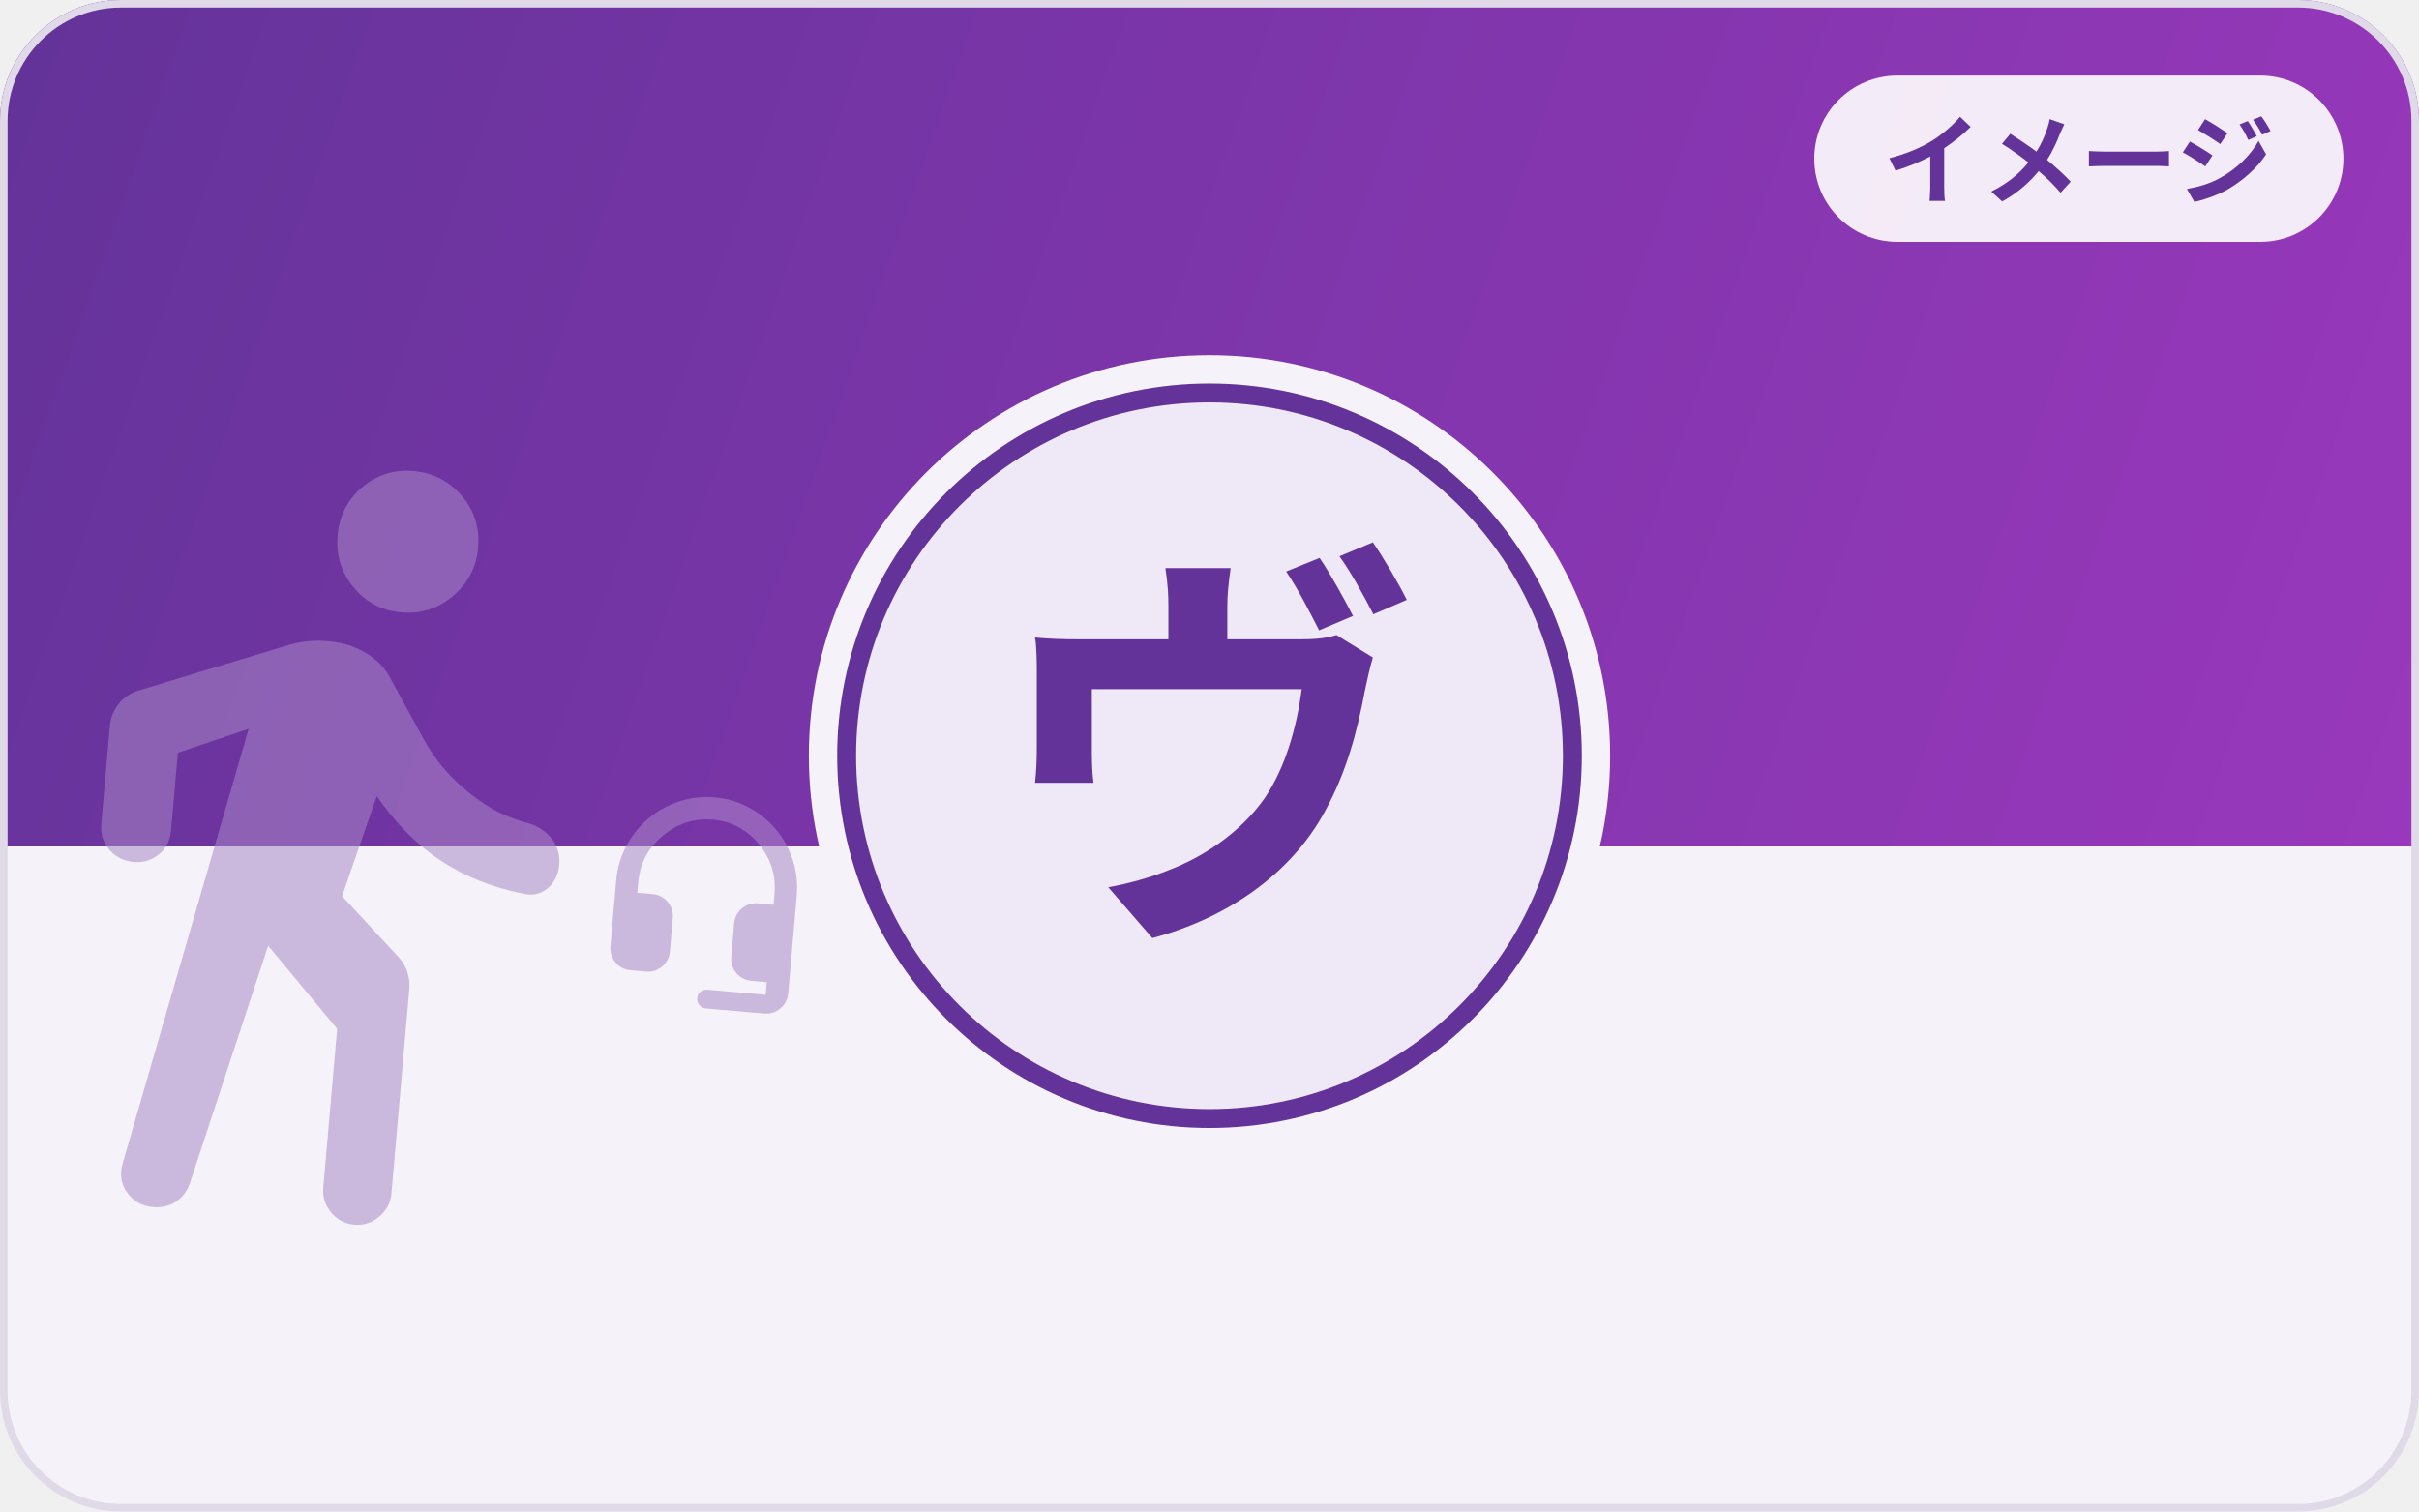
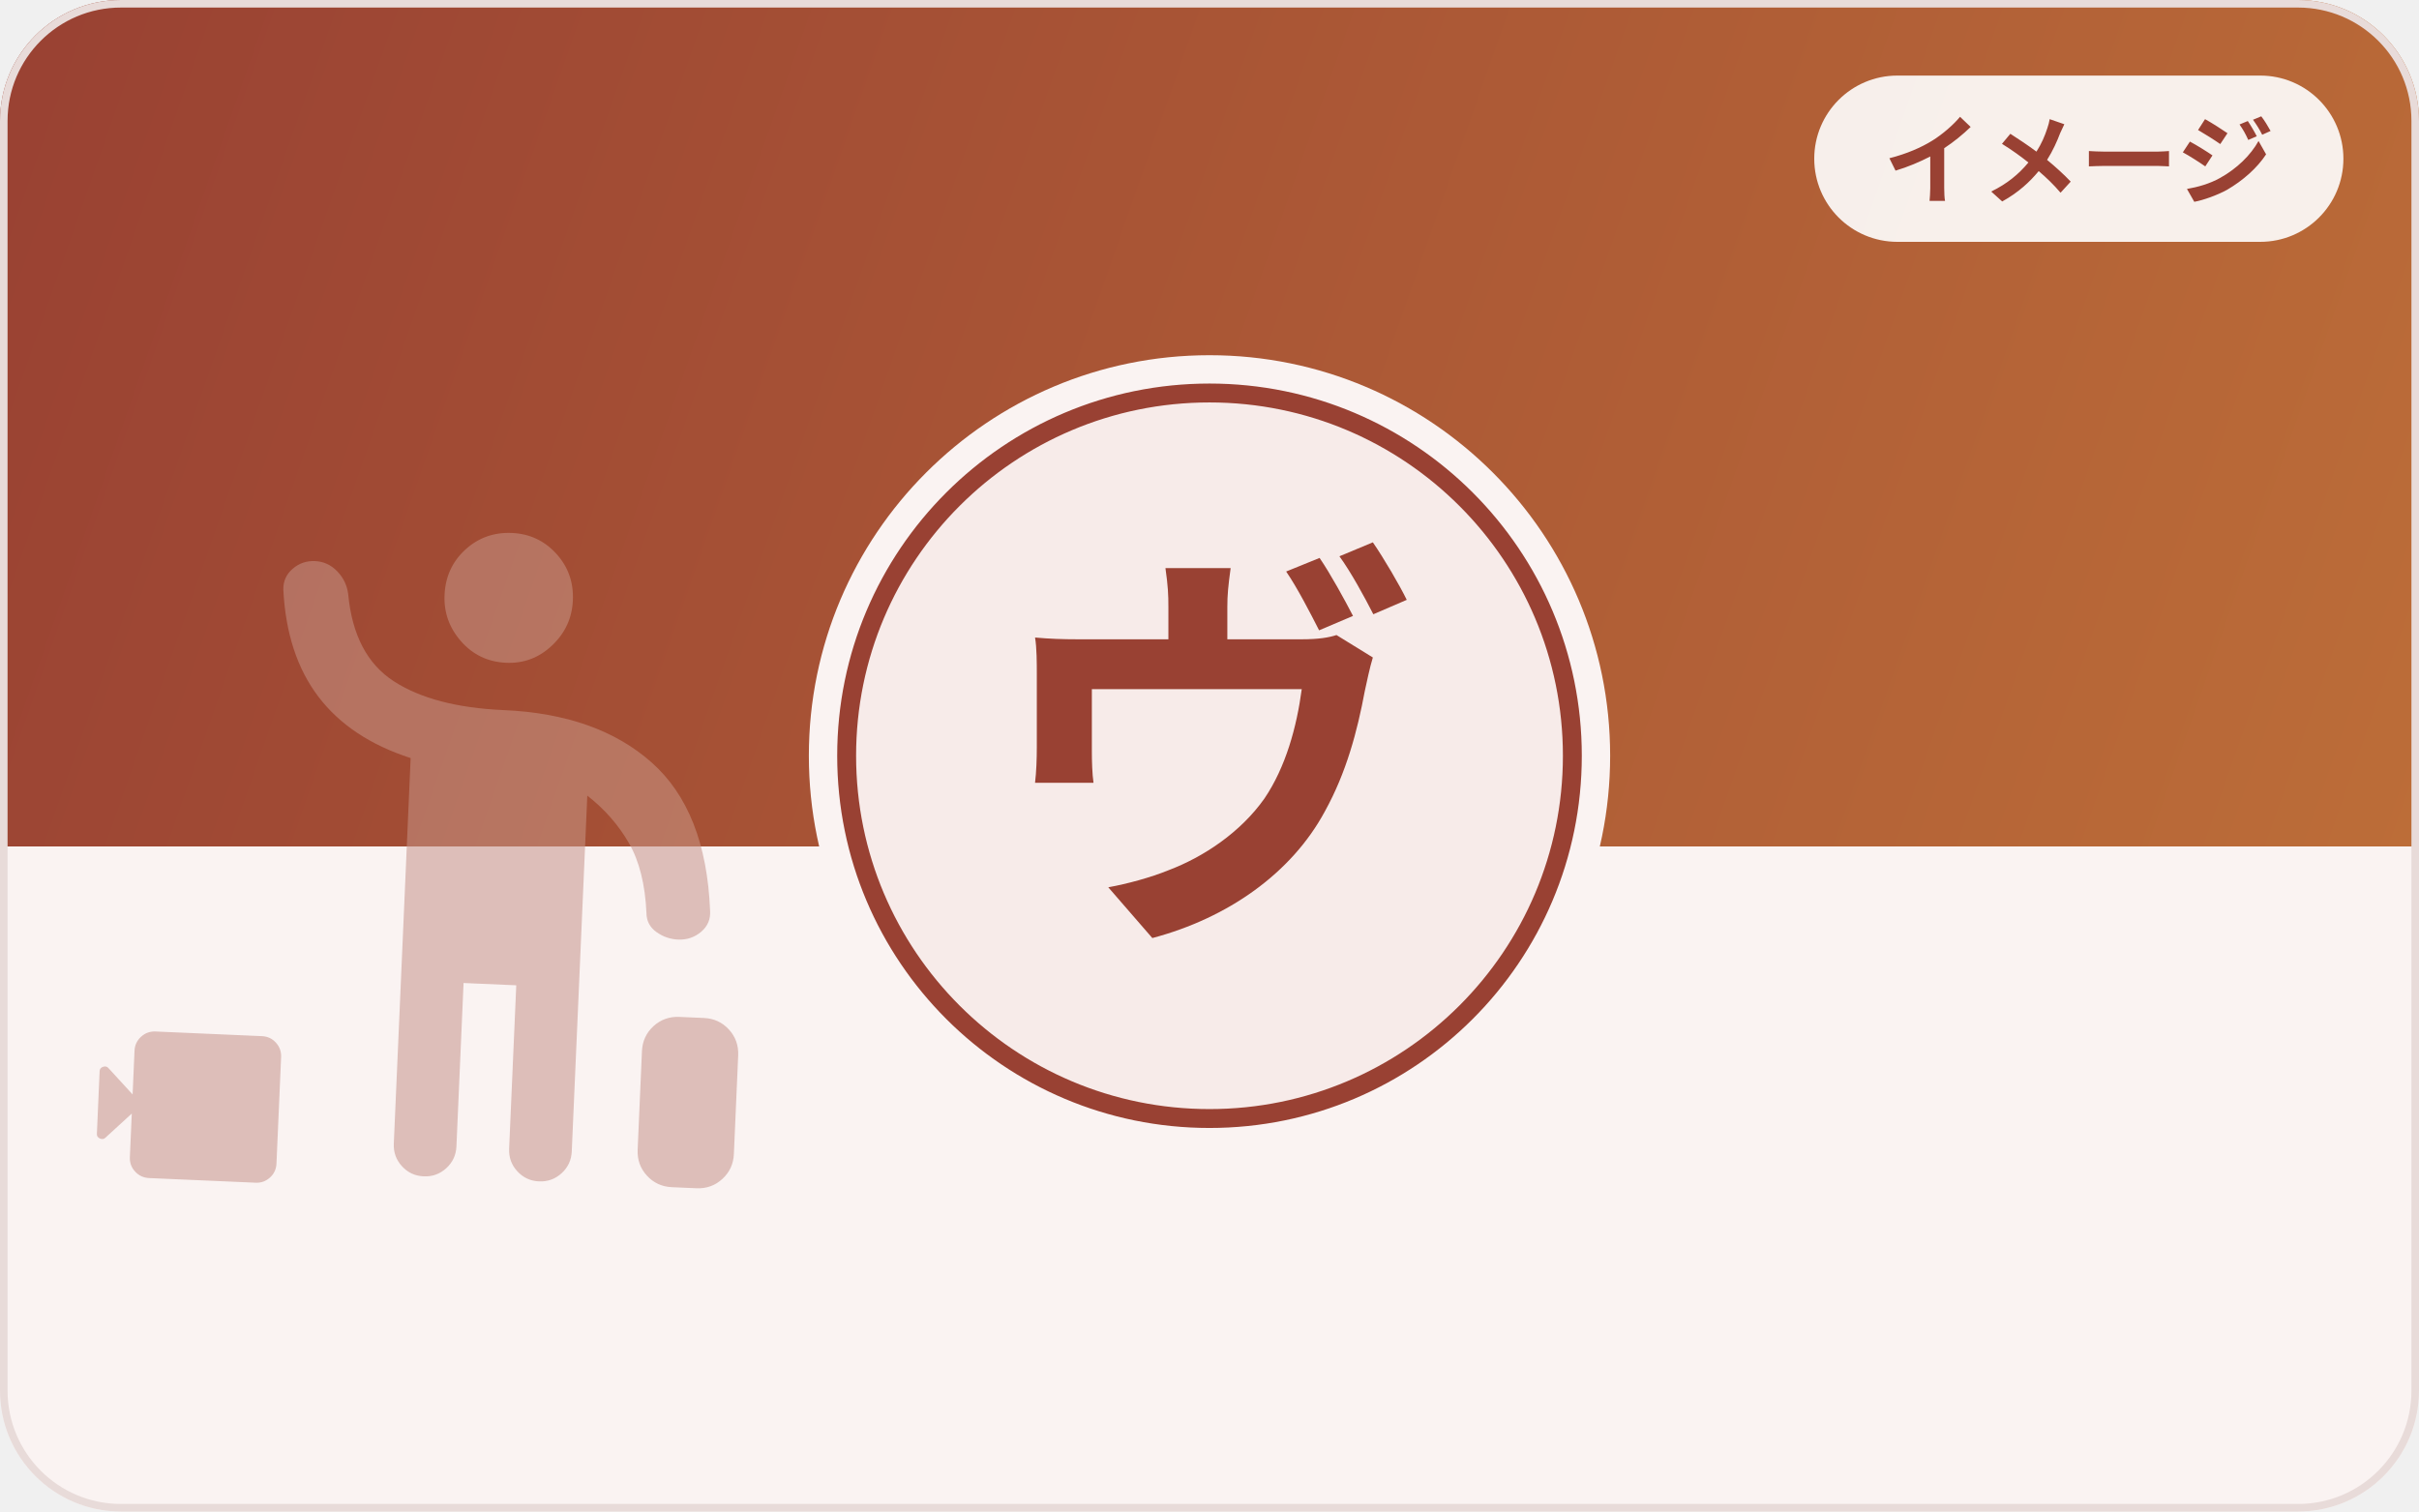
<svg xmlns="http://www.w3.org/2000/svg" viewBox="0 0 320 200" width="320" height="200" role="img" aria-label="ヴィーナス・アンジェリックのイメージ画像">
  <defs>
    <linearGradient id="g0be90aae31" gradientUnits="userSpaceOnUse" x1="0" y1="0" x2="320" y2="112">
-       <stop offset="0" stop-color="#633399" />
-       <stop offset="1" stop-color="#9938bc" />
+       <stop offset="0" stop-color="#994133" />
+       <stop offset="1" stop-color="#bc6d38" />
    </linearGradient>
    <clipPath id="c0be90aae31">
      <rect x="0" y="0" width="320" height="200" rx="16" />
    </clipPath>
  </defs>
  <g clip-path="url(#c0be90aae31)" font-family="'Hiragino Sans','Noto Sans JP','Yu Gothic',sans-serif">
-     <rect x="0" y="0" width="320" height="200" fill="#f6f2fa" />
+     <rect x="0" y="0" width="320" height="200" fill="#faf3f2" />
    <rect x="0" y="0" width="320" height="112" fill="url(#g0be90aae31)" />
    <defs>
      <g id="s0be90aae31">
-         <g transform="translate(0 3) rotate(5 44 50) translate(3.9354 4.472) scale(0.91056)">
-           <g transform="translate(-13.22 94.65) scale(0.09471)">
-             <path d="M425-353 356-60q-4 14-14.83 22.5T314.48-29Q295-29 282.5-43.5T274-78l105-532-82 36v94q0 17.75-12.18 29.37-12.17 11.63-29 11.63-17.82 0-30.32-11.91Q213-462.83 213-481v-118q0-14.33 7.88-26.72Q228.75-638.11 243-644l177.29-71.22Q436-721 453-722.5t34 1.5q18 4 32.5 12.87Q534-699.25 543-685l44 66q15 23 34 40.5t42 30.5q15 9 30 14t32 8q17.11 4.25 28.05 16.37Q764-497.5 764-479.75t-11.78 29.25Q740.44-439 723-442q-55-6-100.5-30.5T539-543l-31 123 75 68q7 6.55 11 16.24 4 9.69 4 18.76v247q0 16.75-12.18 28.87Q573.65-29 556.82-29 540-29 528-41.13 516-53.25 516-70v-191l-91-92Zm124.08-412q-35.08 0-59.58-24.92t-24.5-60q0-36.08 24.42-60.58t59.5-24.5Q584-935 609-910.58t25 60.5Q634-815 609.08-790t-60 25Z" />
+         <g transform="translate(0 3) rotate(2.5 44 50) translate(9.7222 11.048) scale(0.77904) translate(88 0) scale(-1 1)">
+           <g transform="translate(-14.36 98.90) scale(0.10142)">
+             <path d="M156-116v-129q0-19.75 13.63-33.38Q183.25-292 203-292h32q19.75 0 33.38 13.62Q282-264.75 282-245v129q0 19.75-13.62 33.37Q254.75-69 235-69h-32q-19.75 0-33.37-13.63Q156-96.25 156-116Zm212 6v-466q-35 25-57 59.5T284-426q-.79 15.65-14.03 24.32-13.23 8.68-28.84 8.68-17.24 0-29.68-11.5Q199-416 201-433q11-130 84.86-190T482-683q92 0 145.5-31.5T692-826q3-17 15.68-29 12.67-12 29.5-12Q754-867 766-855.66T777-828q-8 85.22-52 138.11Q681-637 601-615v505q0 17.05-11.96 29.03Q577.07-69 560.04-69 543-69 531-80.97 519-92.95 519-110v-214h-69v214q0 17.05-11.96 29.03Q426.07-69 409.04-69 392-69 380-80.97 368-92.95 368-110Zm113.62-635q-34.62 0-59.12-25.38t-24.5-60q0-35.62 24.42-60.12t59.04-24.5q35.62 0 60.08 24.54T566-830.08q0 34.43-24.38 59.75-24.38 25.33-60 25.33Z" />
          </g>
-           <g transform="translate(63.20 64.75) scale(0.02667)">
-             <path d="M189-163q-39.05 0-66.53-27.77Q95-218.54 95-258v-281q0-79.93 30.5-150.48 30.5-70.55 83.2-123.59 52.7-53.03 123.17-83.48Q402.33-927 482.17-927 562-927 632-896.5q70 30.5 122.1 83.19 52.11 52.69 82 123.11Q866-619.78 866-539v416q0 39.05-27.77 66.53Q810.46-29 771-29H522q-16.48 0-28.24-11.67Q482-52.33 482-69.67 482-87 493.76-98T523-109h248v-54h-65q-40.21 0-67.61-27.39Q611-217.79 611-258v-141q0-40.21 27.39-67.61Q665.79-494 706-494h65v-45q0-120-84.5-206.5t-205-86.5Q363-832 276-745.5T189-539v45h66q38.75 0 66.38 27.39Q349-439.21 349-399v141q0 40.21-27.62 67.61Q293.75-163 255-163h-66Z" />
+           <g transform="translate(60.48 97.52) scale(0.02817)">
+             <path d="M149-135q-39.05 0-66.53-27.48Q55-189.95 55-229v-502q0-39.46 27.47-67.23Q109.95-826 149-826h502q39.46 0 67.23 27.77Q746-770.46 746-731v206l119-119q10-11 25.5-5.13Q906-643.25 906-628v296q0 15.25-15.5 21.12Q875-305 865-316L746-435v206q0 39.05-27.77 66.52Q690.46-135 651-135H149Z" />
          </g>
        </g>
      </g>
    </defs>
    <svg width="320" height="112">
      <g opacity="0.22">
        <use href="#s0be90aae31" transform="translate(0 46) scale(1.28)" fill="#ffffff" />
      </g>
    </svg>
    <svg y="112" width="320" height="88">
      <g opacity="0.3">
-         <use href="#s0be90aae31" transform="translate(0 -66) scale(1.28)" fill="#633399" />
+         <use href="#s0be90aae31" transform="translate(0 -66) scale(1.28)" fill="#994133" />
      </g>
    </svg>
-     <circle cx="160" cy="100" r="53" fill="#f6f2fa" />
-     <circle cx="160" cy="100" r="48" fill="#efe9f7" stroke="#633399" stroke-width="2.5" />
-     <text x="160" y="120.2" text-anchor="middle" font-size="56" font-weight="700" fill="#633399">ヴ</text>
+     <circle cx="160" cy="100" r="53" fill="#faf3f2" />
+     <circle cx="160" cy="100" r="48" fill="#f7ebe9" stroke="#994133" stroke-width="2.5" />
+     <text x="160" y="120.2" text-anchor="middle" font-size="56" font-weight="700" fill="#994133">ヴ</text>
    <rect x="240" y="10" width="70" height="22" rx="11" fill="#ffffff" fill-opacity="0.9" />
-     <text x="275" y="26" text-anchor="middle" font-size="13" font-weight="600" fill="#633399">イメージ</text>
+     <text x="275" y="26" text-anchor="middle" font-size="13" font-weight="600" fill="#994133">イメージ</text>
  </g>
-   <rect x="0.5" y="0.5" width="319" height="199" rx="15.5" fill="none" stroke="#e0d9e8" />
+   <rect x="0.5" y="0.5" width="319" height="199" rx="15.5" fill="none" stroke="#e8dbd9" />
</svg>
